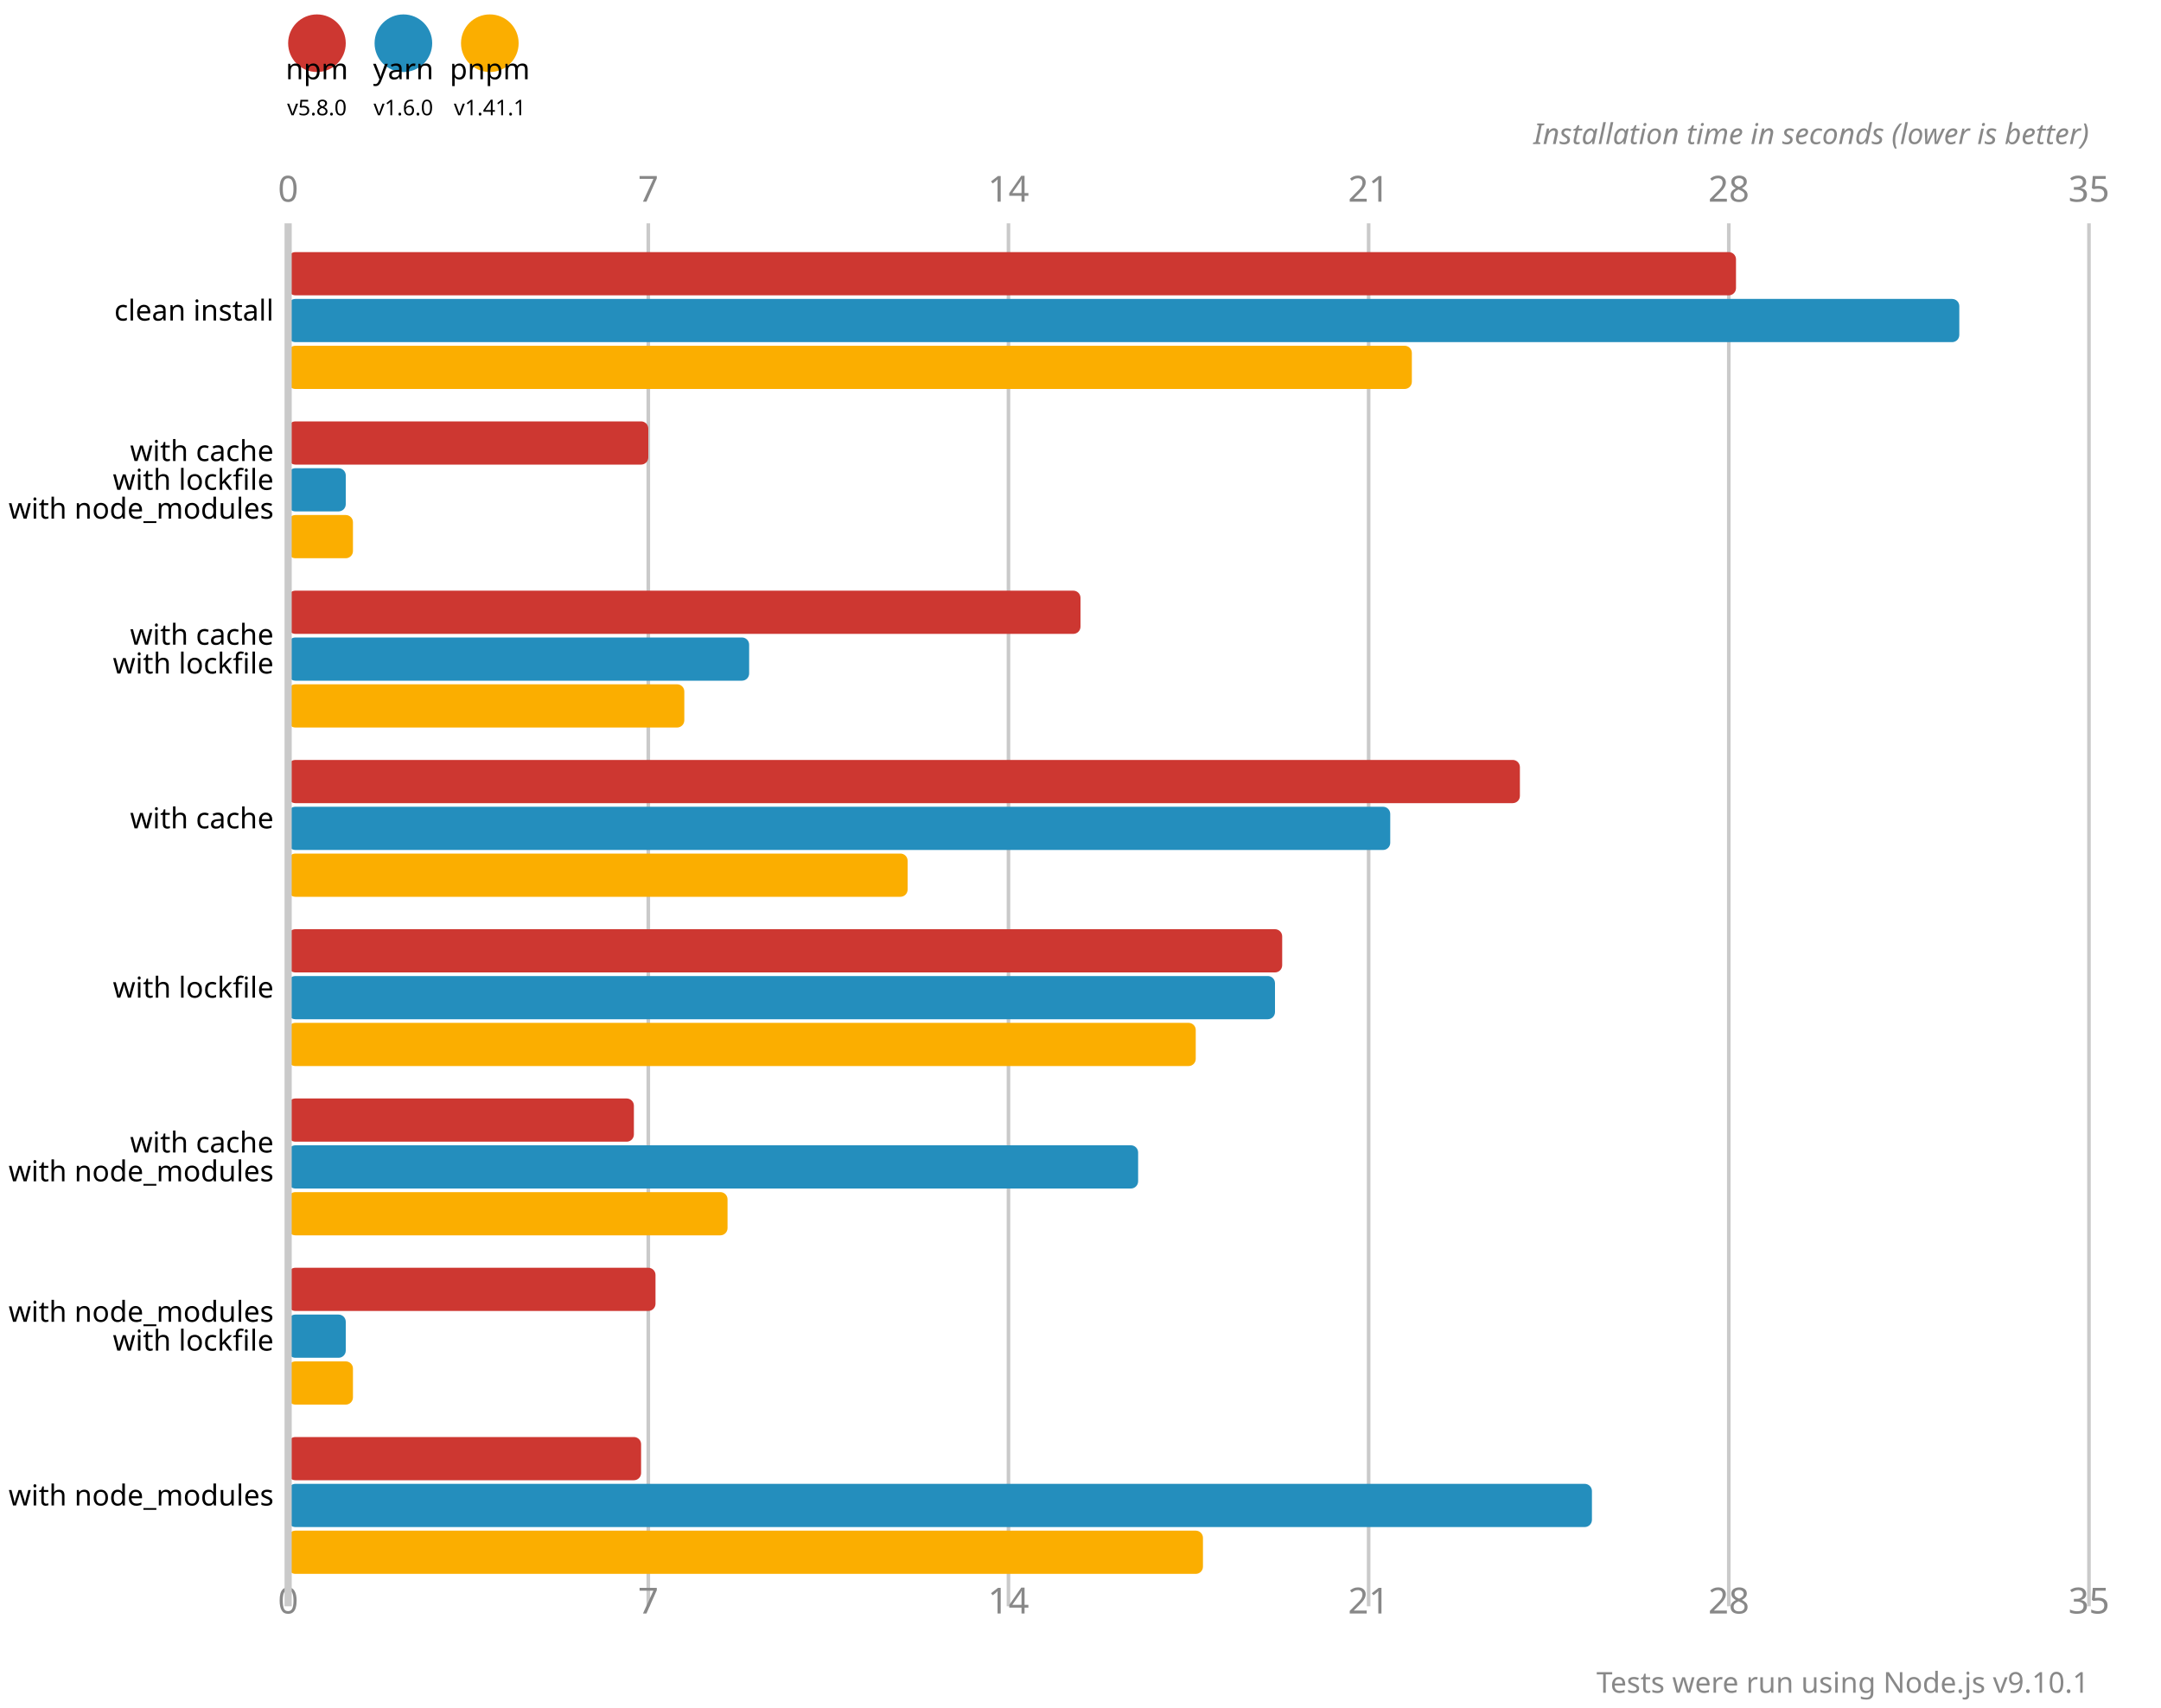
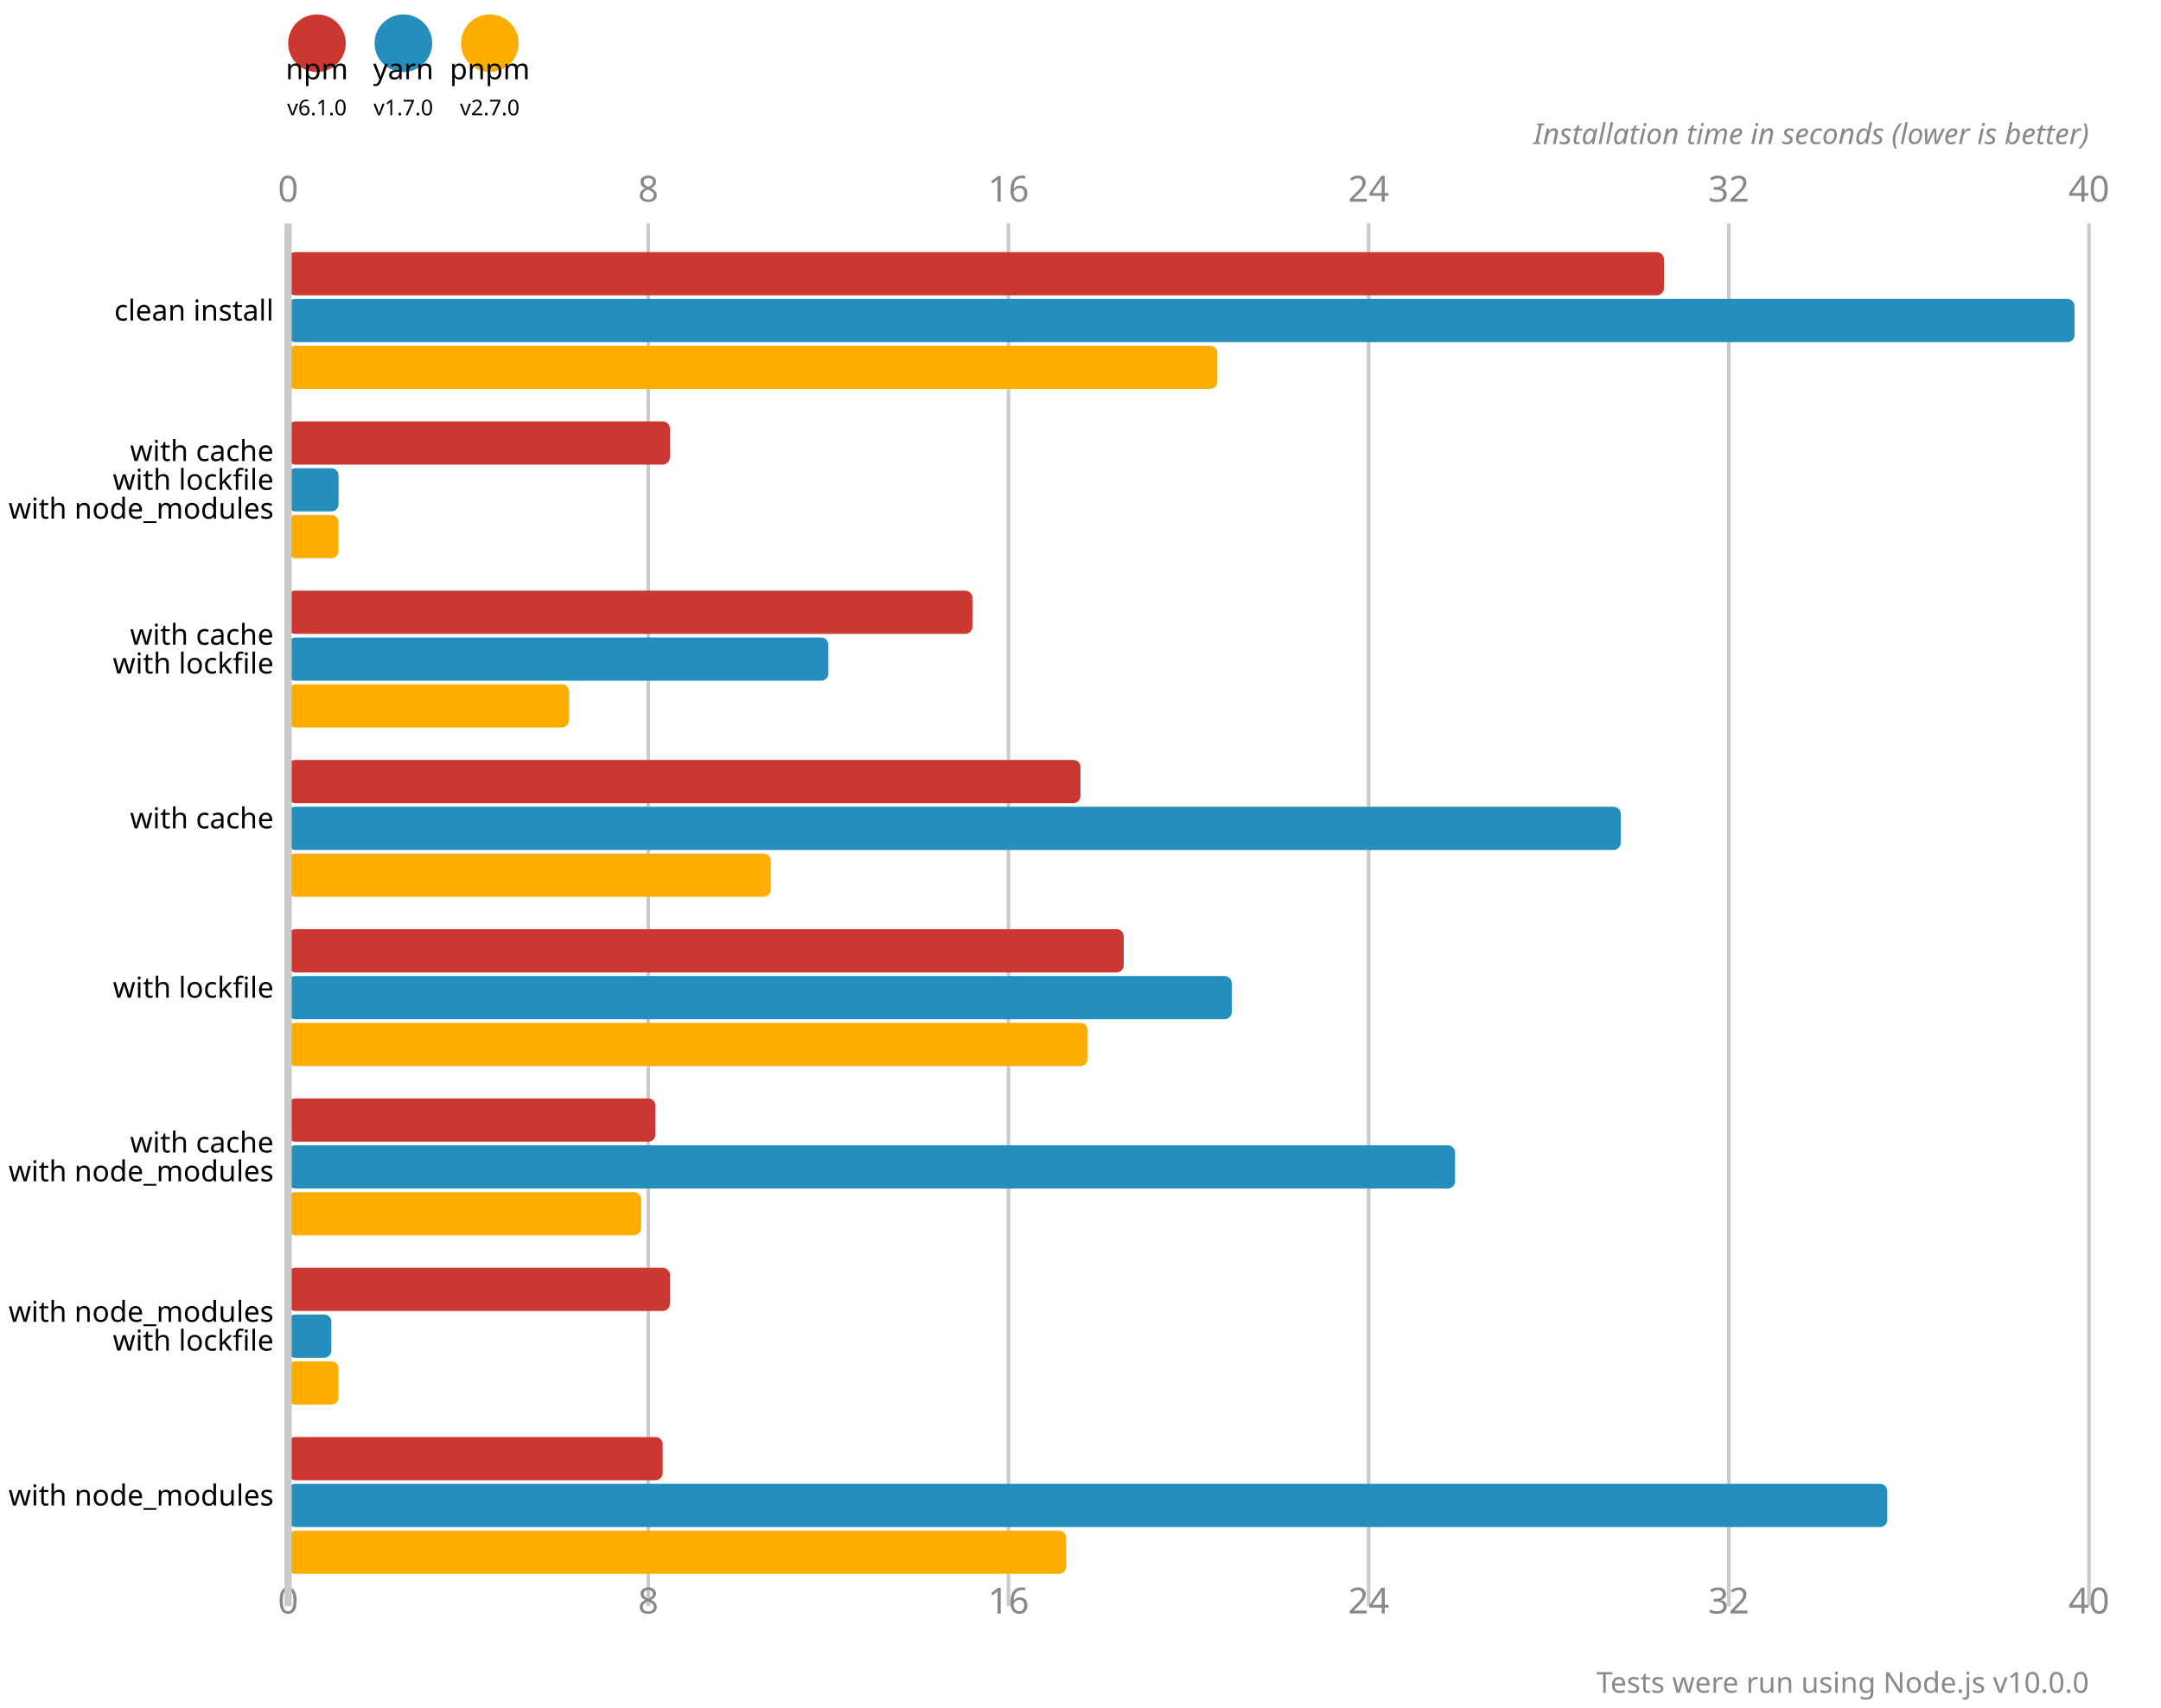
<svg xmlns="http://www.w3.org/2000/svg" version="1.1" viewBox="0 0 300 237">
  <circle cx="44" cy="6" r="4" fill="#cd3731" />
  <text x="44" y="11" font-size="4" font-family="system-ui" alignment-baseline="hanging" text-anchor="middle">npm</text>
-   <text x="44" y="16" font-size="3" font-family="system-ui" alignment-baseline="hanging" text-anchor="middle">v5.8.0</text>
+   <text x="44" y="16" font-size="3" font-family="system-ui" alignment-baseline="hanging" text-anchor="middle">v6.1.0</text>
  <circle cx="56" cy="6" r="4" fill="#248ebd" />
  <text x="56" y="11" font-size="4" font-family="system-ui" alignment-baseline="hanging" text-anchor="middle">yarn</text>
-   <text x="56" y="16" font-size="3" font-family="system-ui" alignment-baseline="hanging" text-anchor="middle">v1.6.0</text>
+   <text x="56" y="16" font-size="3" font-family="system-ui" alignment-baseline="hanging" text-anchor="middle">v1.7.0</text>
  <circle cx="68" cy="6" r="4" fill="#fbae00" />
  <text x="68" y="11" font-size="4" font-family="system-ui" alignment-baseline="hanging" text-anchor="middle">pnpm</text>
-   <text x="68" y="16" font-size="3" font-family="system-ui" alignment-baseline="hanging" text-anchor="middle">v1.41.1</text>
+   <text x="68" y="16" font-size="3" font-family="system-ui" alignment-baseline="hanging" text-anchor="middle">v2.7.0</text>
  <text x="40" y="28" fill="#888" font-size="5" font-family="system-ui" text-anchor="middle">0</text>
  <text x="40" y="224" fill="#888" font-size="5" font-family="system-ui" text-anchor="middle" alignment-baseline="hanging">0</text>
  <line x1="90" y1="31" x2="90" y2="223" stroke-width="0.5" stroke="#cacaca" />
-   <text x="90" y="28" fill="#888" font-size="5" font-family="system-ui" text-anchor="middle">7</text>
-   <text x="90" y="224" fill="#888" font-size="5" font-family="system-ui" text-anchor="middle" alignment-baseline="hanging">7</text>
+   <text x="90" y="28" fill="#888" font-size="5" font-family="system-ui" text-anchor="middle">8</text>
+   <text x="90" y="224" fill="#888" font-size="5" font-family="system-ui" text-anchor="middle" alignment-baseline="hanging">8</text>
  <line x1="140" y1="31" x2="140" y2="223" stroke-width="0.5" stroke="#cacaca" />
-   <text x="140" y="28" fill="#888" font-size="5" font-family="system-ui" text-anchor="middle">14</text>
-   <text x="140" y="224" fill="#888" font-size="5" font-family="system-ui" text-anchor="middle" alignment-baseline="hanging">14</text>
+   <text x="140" y="28" fill="#888" font-size="5" font-family="system-ui" text-anchor="middle">16</text>
+   <text x="140" y="224" fill="#888" font-size="5" font-family="system-ui" text-anchor="middle" alignment-baseline="hanging">16</text>
  <line x1="190" y1="31" x2="190" y2="223" stroke-width="0.5" stroke="#cacaca" />
-   <text x="190" y="28" fill="#888" font-size="5" font-family="system-ui" text-anchor="middle">21</text>
-   <text x="190" y="224" fill="#888" font-size="5" font-family="system-ui" text-anchor="middle" alignment-baseline="hanging">21</text>
+   <text x="190" y="28" fill="#888" font-size="5" font-family="system-ui" text-anchor="middle">24</text>
+   <text x="190" y="224" fill="#888" font-size="5" font-family="system-ui" text-anchor="middle" alignment-baseline="hanging">24</text>
  <line x1="240" y1="31" x2="240" y2="223" stroke-width="0.5" stroke="#cacaca" />
-   <text x="240" y="28" fill="#888" font-size="5" font-family="system-ui" text-anchor="middle">28</text>
-   <text x="240" y="224" fill="#888" font-size="5" font-family="system-ui" text-anchor="middle" alignment-baseline="hanging">28</text>
+   <text x="240" y="28" fill="#888" font-size="5" font-family="system-ui" text-anchor="middle">32</text>
+   <text x="240" y="224" fill="#888" font-size="5" font-family="system-ui" text-anchor="middle" alignment-baseline="hanging">32</text>
  <line x1="290" y1="31" x2="290" y2="223" stroke-width="0.5" stroke="#cacaca" />
-   <text x="290" y="28" fill="#888" font-size="5" font-family="system-ui" text-anchor="middle">35</text>
-   <text x="290" y="224" fill="#888" font-size="5" font-family="system-ui" text-anchor="middle" alignment-baseline="hanging">35</text>
+   <text x="290" y="28" fill="#888" font-size="5" font-family="system-ui" text-anchor="middle">40</text>
+   <text x="290" y="224" fill="#888" font-size="5" font-family="system-ui" text-anchor="middle" alignment-baseline="hanging">40</text>
  <text x="290" y="20" font-size="4" font-family="system-ui" font-style="italic" text-anchor="end" fill="#888">Installation time in seconds (lower is better)</text>
-   <rect x="40" y="35" width="201" height="6" fill="#cd3731" rx="1" ry="1" />
-   <rect x="40" y="41.5" width="232" height="6" fill="#248ebd" rx="1" ry="1" />
-   <rect x="40" y="48" width="156" height="6" fill="#fbae00" rx="1" ry="1" />
-   <rect x="40" y="58.5" width="50" height="6" fill="#cd3731" rx="1" ry="1" />
-   <rect x="40" y="65" width="8" height="6" fill="#248ebd" rx="1" ry="1" />
-   <rect x="40" y="71.5" width="9" height="6" fill="#fbae00" rx="1" ry="1" />
-   <rect x="40" y="82" width="110" height="6" fill="#cd3731" rx="1" ry="1" />
-   <rect x="40" y="88.5" width="64" height="6" fill="#248ebd" rx="1" ry="1" />
-   <rect x="40" y="95" width="55" height="6" fill="#fbae00" rx="1" ry="1" />
-   <rect x="40" y="105.5" width="171" height="6" fill="#cd3731" rx="1" ry="1" />
-   <rect x="40" y="112" width="153" height="6" fill="#248ebd" rx="1" ry="1" />
-   <rect x="40" y="118.5" width="86" height="6" fill="#fbae00" rx="1" ry="1" />
-   <rect x="40" y="129" width="138" height="6" fill="#cd3731" rx="1" ry="1" />
-   <rect x="40" y="135.5" width="137" height="6" fill="#248ebd" rx="1" ry="1" />
-   <rect x="40" y="142" width="126" height="6" fill="#fbae00" rx="1" ry="1" />
-   <rect x="40" y="152.5" width="48" height="6" fill="#cd3731" rx="1" ry="1" />
-   <rect x="40" y="159" width="118" height="6" fill="#248ebd" rx="1" ry="1" />
-   <rect x="40" y="165.5" width="61" height="6" fill="#fbae00" rx="1" ry="1" />
-   <rect x="40" y="176" width="51" height="6" fill="#cd3731" rx="1" ry="1" />
-   <rect x="40" y="182.5" width="8" height="6" fill="#248ebd" rx="1" ry="1" />
-   <rect x="40" y="189" width="9" height="6" fill="#fbae00" rx="1" ry="1" />
-   <rect x="40" y="199.5" width="49" height="6" fill="#cd3731" rx="1" ry="1" />
-   <rect x="40" y="206" width="181" height="6" fill="#248ebd" rx="1" ry="1" />
-   <rect x="40" y="212.5" width="127" height="6" fill="#fbae00" rx="1" ry="1" />
+   <rect x="40" y="35" width="191" height="6" fill="#cd3731" rx="1" ry="1" />
+   <rect x="40" y="41.5" width="248" height="6" fill="#248ebd" rx="1" ry="1" />
+   <rect x="40" y="48" width="129" height="6" fill="#fbae00" rx="1" ry="1" />
+   <rect x="40" y="58.5" width="53" height="6" fill="#cd3731" rx="1" ry="1" />
+   <rect x="40" y="65" width="7" height="6" fill="#248ebd" rx="1" ry="1" />
+   <rect x="40" y="71.5" width="7" height="6" fill="#fbae00" rx="1" ry="1" />
+   <rect x="40" y="82" width="95" height="6" fill="#cd3731" rx="1" ry="1" />
+   <rect x="40" y="88.5" width="75" height="6" fill="#248ebd" rx="1" ry="1" />
+   <rect x="40" y="95" width="39" height="6" fill="#fbae00" rx="1" ry="1" />
+   <rect x="40" y="105.5" width="110" height="6" fill="#cd3731" rx="1" ry="1" />
+   <rect x="40" y="112" width="185" height="6" fill="#248ebd" rx="1" ry="1" />
+   <rect x="40" y="118.5" width="67" height="6" fill="#fbae00" rx="1" ry="1" />
+   <rect x="40" y="129" width="116" height="6" fill="#cd3731" rx="1" ry="1" />
+   <rect x="40" y="135.5" width="131" height="6" fill="#248ebd" rx="1" ry="1" />
+   <rect x="40" y="142" width="111" height="6" fill="#fbae00" rx="1" ry="1" />
+   <rect x="40" y="152.5" width="51" height="6" fill="#cd3731" rx="1" ry="1" />
+   <rect x="40" y="159" width="162" height="6" fill="#248ebd" rx="1" ry="1" />
+   <rect x="40" y="165.5" width="49" height="6" fill="#fbae00" rx="1" ry="1" />
+   <rect x="40" y="176" width="53" height="6" fill="#cd3731" rx="1" ry="1" />
+   <rect x="40" y="182.5" width="6" height="6" fill="#248ebd" rx="1" ry="1" />
+   <rect x="40" y="189" width="7" height="6" fill="#fbae00" rx="1" ry="1" />
+   <rect x="40" y="199.5" width="52" height="6" fill="#cd3731" rx="1" ry="1" />
+   <rect x="40" y="206" width="222" height="6" fill="#248ebd" rx="1" ry="1" />
+   <rect x="40" y="212.5" width="108" height="6" fill="#fbae00" rx="1" ry="1" />
  <line x1="40" y1="31" x2="40" y2="223" stroke-width="1" stroke="#cacaca" />
  <text x="38" y="44.5" font-size="4" font-family="system-ui" alignment-baseline="middle" text-anchor="end">clean install</text>
  <text x="38" y="64" font-size="4" font-family="system-ui" alignment-baseline="middle" text-anchor="end">with cache</text>
  <text x="38" y="68" font-size="4" font-family="system-ui" alignment-baseline="middle" text-anchor="end">with lockfile</text>
  <text x="38" y="72" font-size="4" font-family="system-ui" alignment-baseline="middle" text-anchor="end">with node_modules</text>
  <text x="38" y="89.5" font-size="4" font-family="system-ui" alignment-baseline="middle" text-anchor="end">with cache</text>
  <text x="38" y="93.5" font-size="4" font-family="system-ui" alignment-baseline="middle" text-anchor="end">with lockfile</text>
  <text x="38" y="115" font-size="4" font-family="system-ui" alignment-baseline="middle" text-anchor="end">with cache</text>
  <text x="38" y="138.5" font-size="4" font-family="system-ui" alignment-baseline="middle" text-anchor="end">with lockfile</text>
  <text x="38" y="160" font-size="4" font-family="system-ui" alignment-baseline="middle" text-anchor="end">with cache</text>
  <text x="38" y="164" font-size="4" font-family="system-ui" alignment-baseline="middle" text-anchor="end">with node_modules</text>
  <text x="38" y="183.5" font-size="4" font-family="system-ui" alignment-baseline="middle" text-anchor="end">with node_modules</text>
  <text x="38" y="187.5" font-size="4" font-family="system-ui" alignment-baseline="middle" text-anchor="end">with lockfile</text>
  <text x="38" y="209" font-size="4" font-family="system-ui" alignment-baseline="middle" text-anchor="end">with node_modules</text>
-   <text x="290" y="235" font-size="4" font-family="system-ui" text-anchor="end" fill="#888">Tests were run using Node.js v9.10.1</text>
+   <text x="290" y="235" font-size="4" font-family="system-ui" text-anchor="end" fill="#888">Tests were run using Node.js v10.0.0</text>
</svg>
